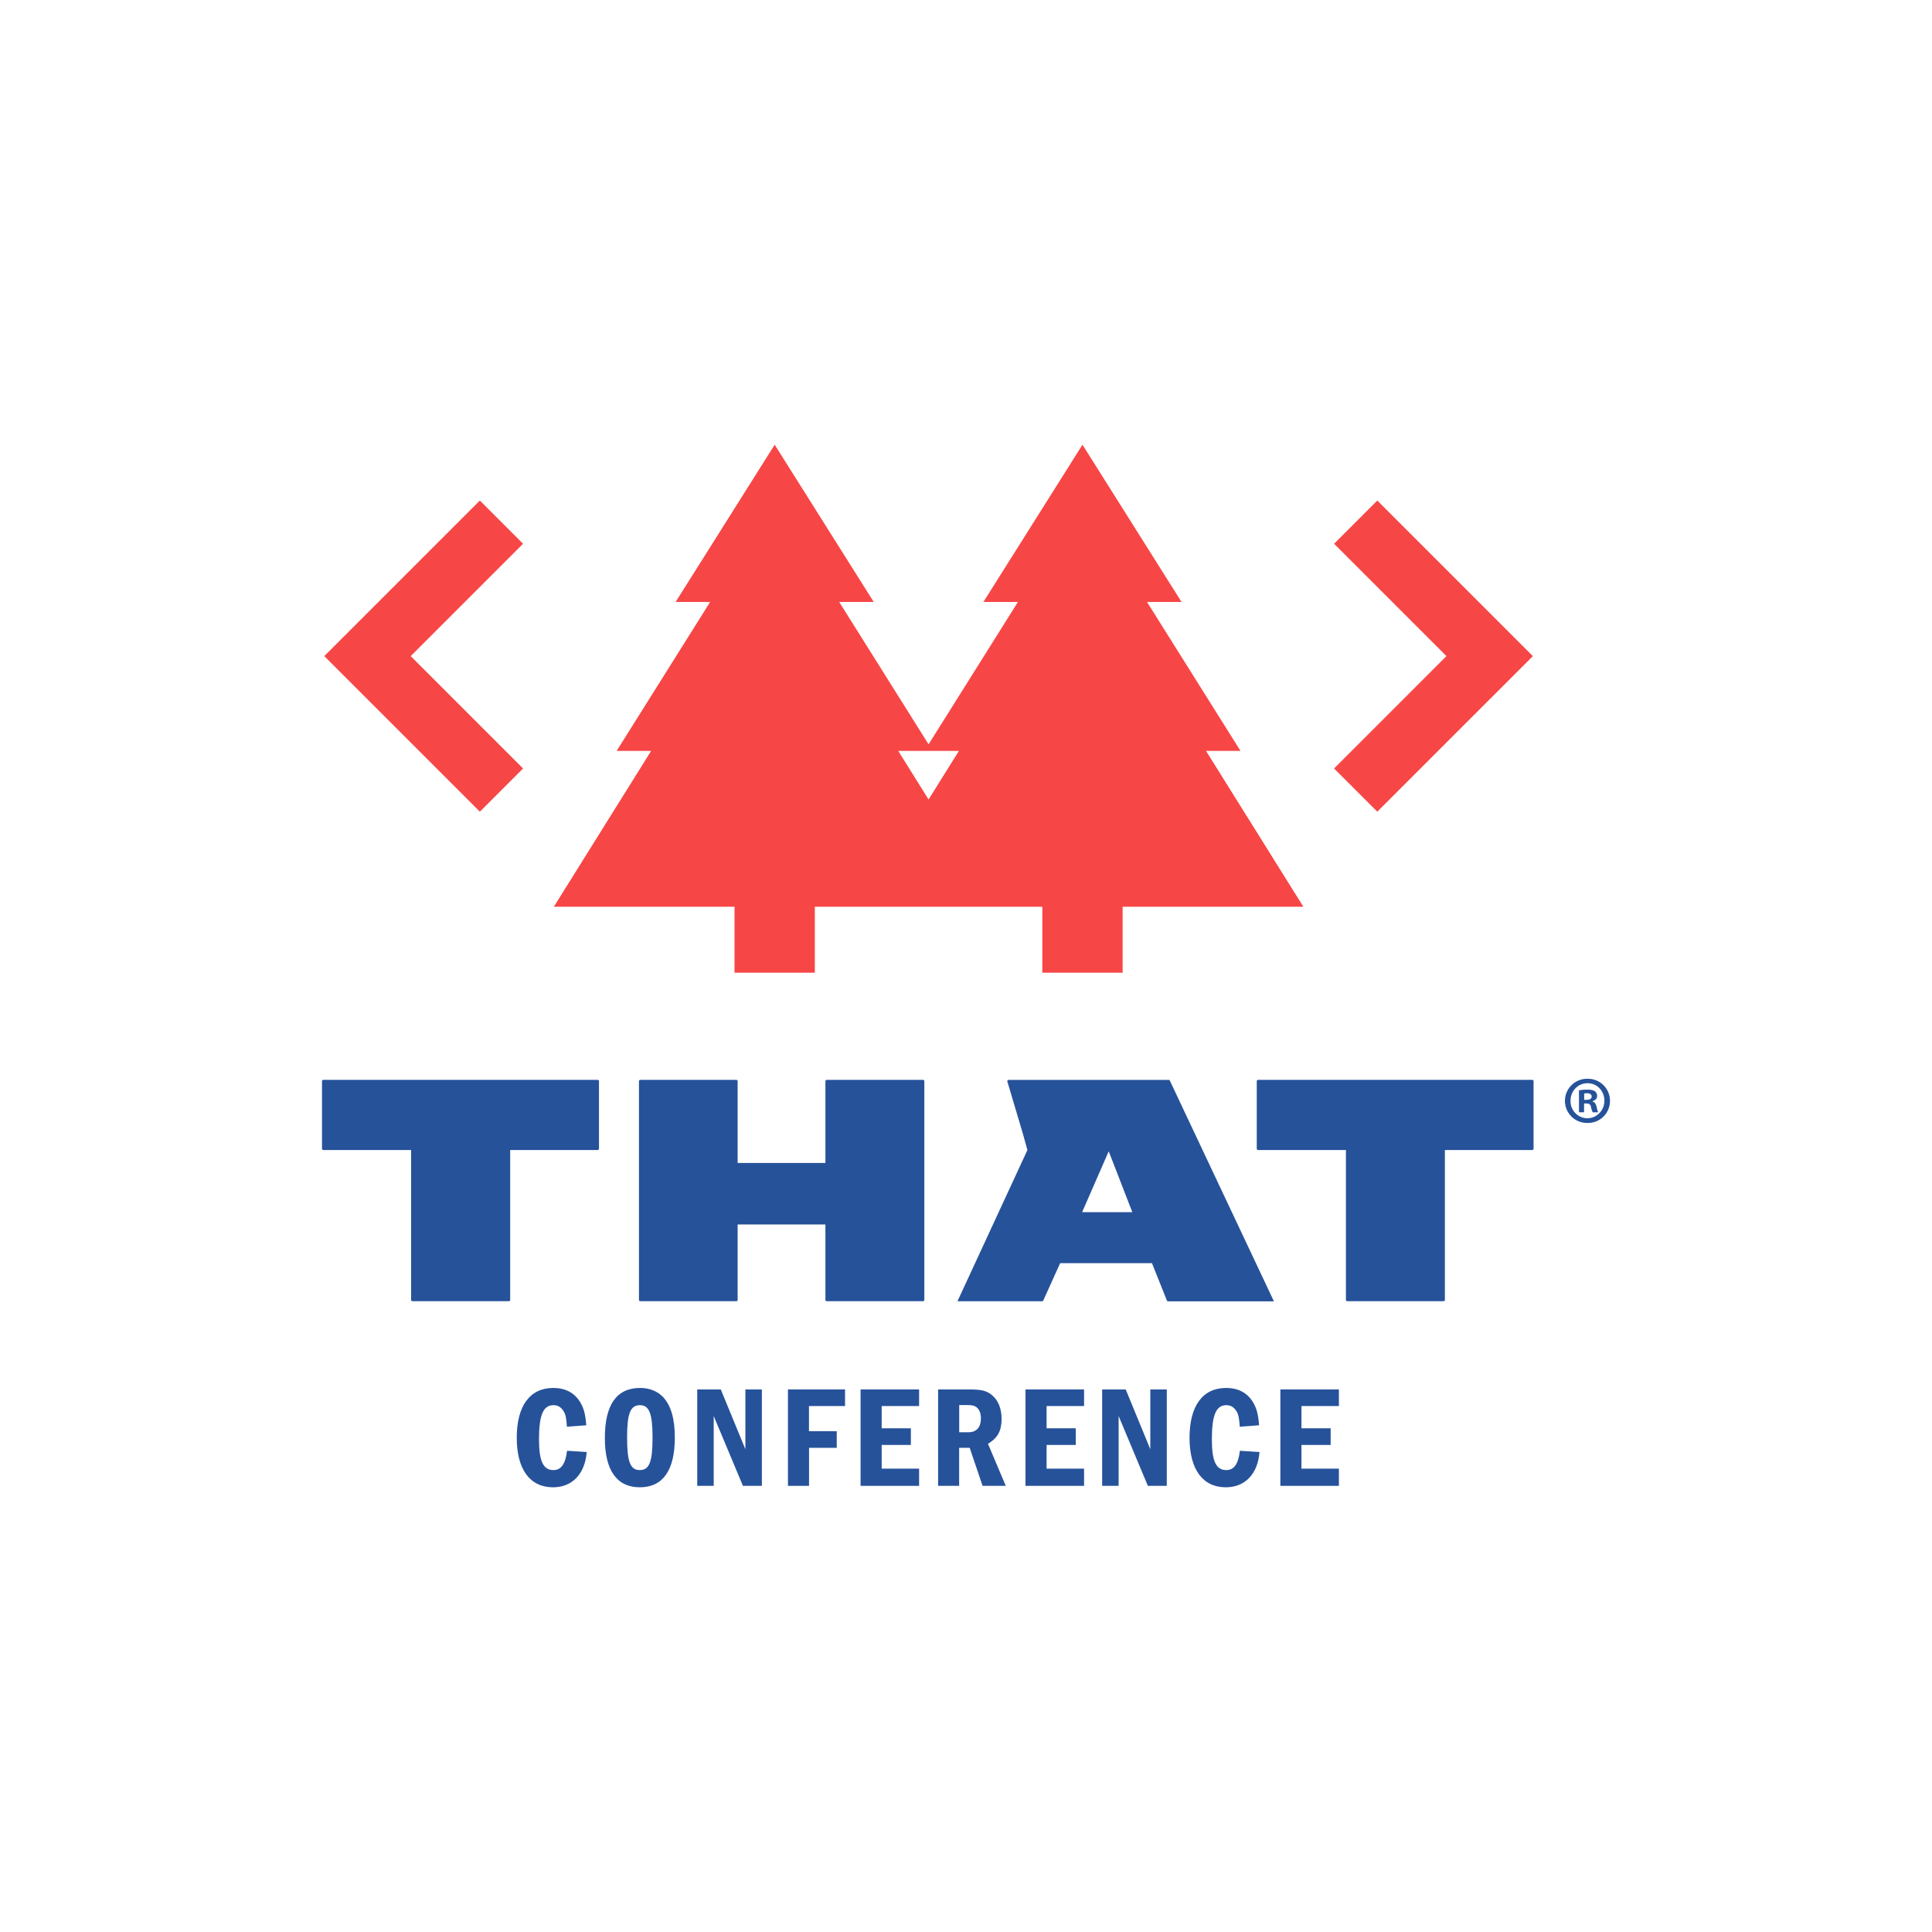
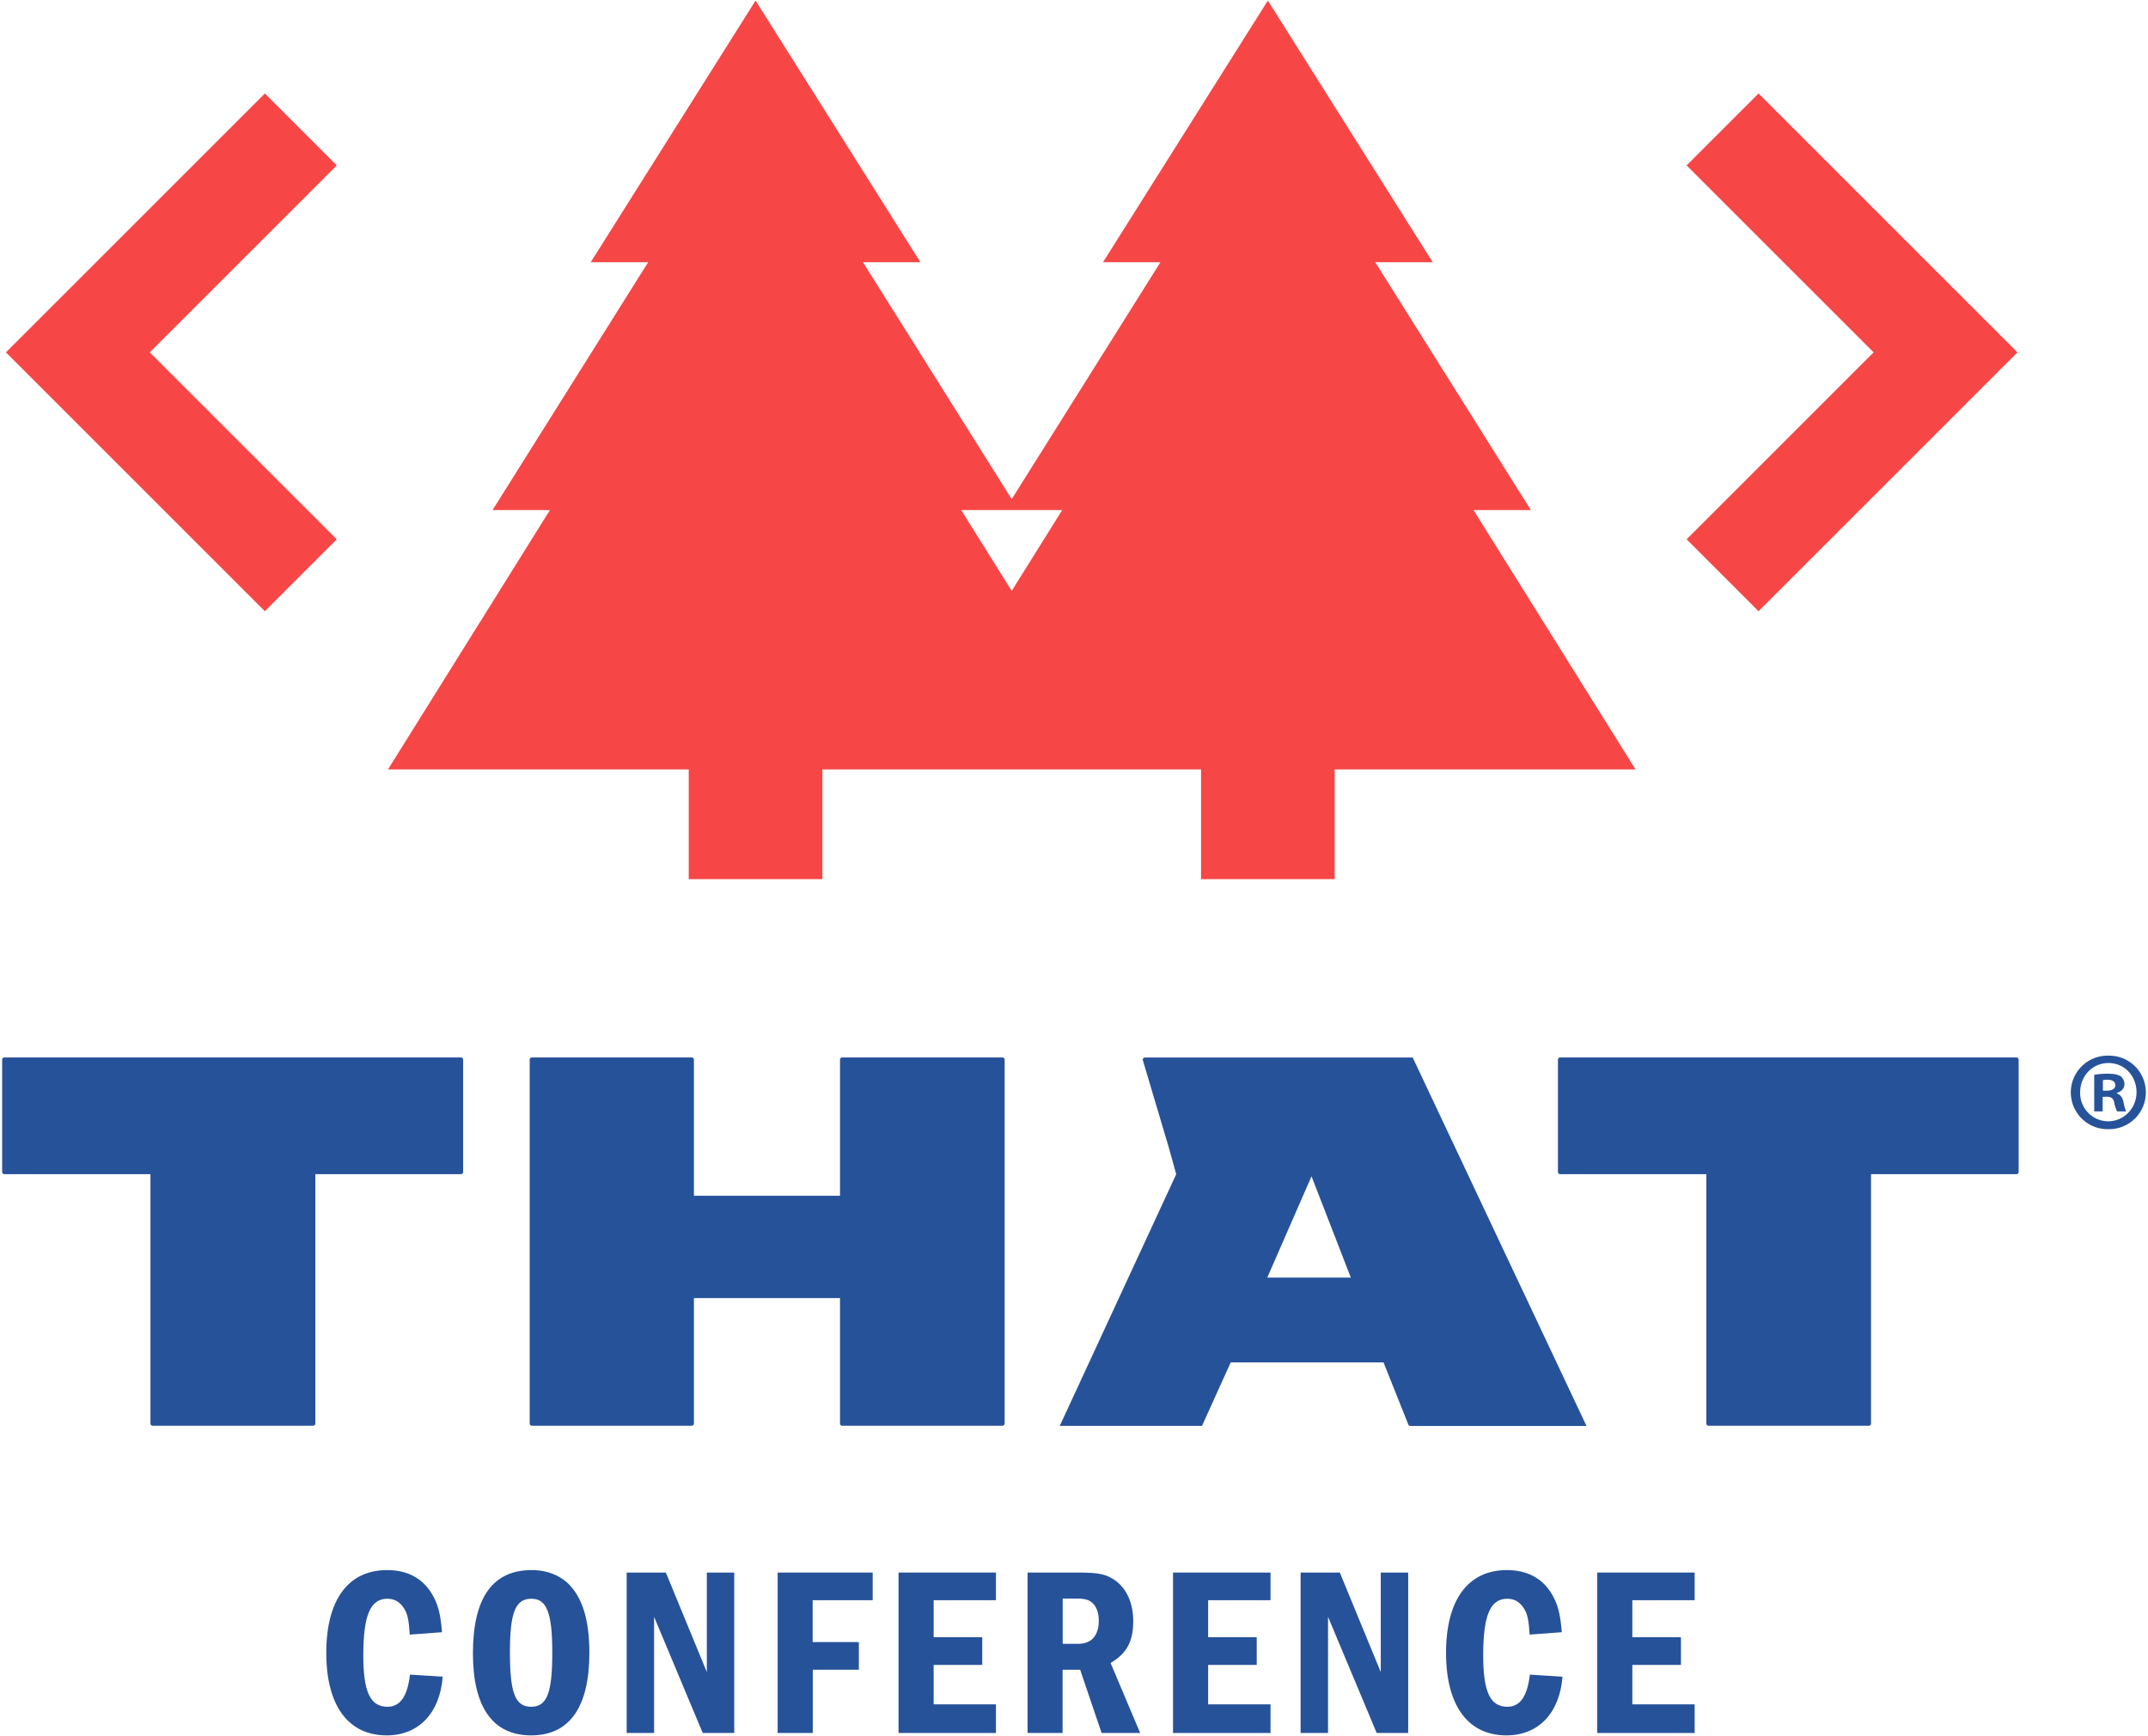
- <svg xmlns="http://www.w3.org/2000/svg" id="Layer_1" data-name="Layer 1" viewBox="0 0 1500 1500">
-   <defs>
-     <style>.cls-1{fill:#26529a;}.cls-2{fill:#f74646;}</style>
-   </defs>
-   <path class="cls-1" d="M396.1,892.93v116.32a1,1,0,0,1-1.05,1H320.23a1,1,0,0,1-1.05-1V892.93a.08.08,0,0,0-.08-.07H251.05a1,1,0,0,1-1.05-1.05V839.45a1,1,0,0,1,1.05-1.05H464a1,1,0,0,1,1.05,1.05v52.36a1,1,0,0,1-1.05,1.05H396.17A.07.07,0,0,0,396.1,892.93Z" />
-   <path class="cls-1" d="M640.85,1009.25v-58.5a.07.07,0,0,0-.08-.07h-68a.07.07,0,0,0-.07.07v58.5a1,1,0,0,1-1.05,1H497.09a1,1,0,0,1-1-1V839.45a1,1,0,0,1,1-1.05h74.56a1,1,0,0,1,1.05,1.05v63.41a.07.07,0,0,0,.07.07h68a.07.07,0,0,0,.08-.07V839.45a1,1,0,0,1,1-1.05h74.8a1,1,0,0,1,1,1.05v169.8a1,1,0,0,1-1,1H641.9A1,1,0,0,1,640.85,1009.25Z" />
-   <path class="cls-1" d="M1121.8,892.93v116.32a1,1,0,0,1-1,1h-74.82a1,1,0,0,1-1-1V892.93a.07.07,0,0,0-.07-.07H976.75a1,1,0,0,1-1-1.05V839.45a1,1,0,0,1,1-1.05h212.91a1,1,0,0,1,1,1.05v52.36a1,1,0,0,1-1,1.05h-67.78A.08.08,0,0,0,1121.8,892.93Z" />
-   <path class="cls-1" d="M989,1010.2l-81-171.76a.1.1,0,0,0-.07,0H783.1a1,1,0,0,0-1.05,1.05l12.24,41.17,3.39,12.24L743.41,1010.2a.07.07,0,0,0,.06.1h66.18a.08.08,0,0,0,.07,0l13.38-29.6a.08.08,0,0,1,.07,0h71.15a.08.08,0,0,1,.07,0l11.57,29a1.05,1.05,0,0,0,1,.66h82A.07.07,0,0,0,989,1010.2ZM879,941.12H840.26a.07.07,0,0,1-.06-.1l20.53-47a.07.07,0,0,1,.13,0l18.23,47A.07.07,0,0,1,879,941.12Z" />
-   <path class="cls-1" d="M455.52,1127.35c-1.33,17-11.21,27.38-26.15,27.38-18,0-28.17-14-28.17-38.51,0-24.68,10.2-38.62,28.38-38.62,9.34,0,16.41,3.73,20.79,10.92,2.92,4.7,4.14,9.52,4.82,18.07l-15.05,1.11c-.43-6.5-.9-9.09-2.34-11.67-1.9-3.38-4.62-5.06-8.08-5.06-8,0-11.24,7.75-11.24,26.5,0,17,3.27,23.9,11.24,23.9,5.93,0,9.31-4.71,10.53-15Z" />
-   <path class="cls-1" d="M514.93,1084.79c6.07,6.64,9,16.74,9,31.43,0,25.39-9.31,38.51-27.16,38.51s-27.16-13.12-27.16-38.26q0-38.91,27.49-38.87C504.26,1077.6,510.68,1080.19,514.93,1084.79ZM486.87,1116c0,19,2.48,25.37,9.88,25.37s9.88-6.4,9.88-25.26c0-18.61-2.59-25.14-9.77-25.14C489.46,1091,486.87,1097.25,486.87,1116Z" />
-   <path class="cls-1" d="M559.61,1078.75l19.11,46.45v-46.45h12.79v74.86h-14.7l-22.69-54.21v54.21H541.33v-74.86Z" />
-   <path class="cls-1" d="M656.09,1078.75v12.9h-28v19.54h21.55v12.9H628.14v29.52H611.76v-74.86Z" />
-   <path class="cls-1" d="M713.59,1078.75v12.9H684.53v17.28H707.2v12.92H684.53v18.4h29.06v13.36H668.15v-74.86Z" />
-   <path class="cls-1" d="M751.8,1078.75c10.1,0,13.37.79,17.75,3.92,5.17,3.91,8.08,10.55,8.08,18.75,0,9.52-3,15-10.56,19.54l13.8,32.65h-18l-10-29.52h-8.19v29.52H728.34v-74.86ZM744.73,1112h7.18c6.29,0,9.66-3.84,9.66-10.89,0-3.59-1.11-6.64-3.26-8.44-1.44-1.22-3.49-1.79-7.08-1.79h-6.5Z" />
-   <path class="cls-1" d="M841.67,1078.75v12.9h-29.1v17.28h22.67v12.92H812.57v18.4h29.1v13.36H796.19v-74.86Z" />
-   <path class="cls-1" d="M874,1078.75l19.1,46.45v-46.45h12.79v74.86H891.2l-22.7-54.21v54.21H855.71v-74.86Z" />
-   <path class="cls-1" d="M977.88,1127.35c-1.34,17-11.22,27.38-26.16,27.38-18,0-28.17-14-28.17-38.51,0-24.68,10.21-38.62,28.39-38.62,9.33,0,16.41,3.73,20.79,10.92,2.91,4.7,4.14,9.52,4.82,18.07l-15,1.11c-.44-6.5-.9-9.09-2.34-11.67-1.91-3.38-4.63-5.06-8.08-5.06-8,0-11.24,7.75-11.24,26.5,0,17,3.26,23.9,11.24,23.9,5.93,0,9.3-4.71,10.53-15Z" />
-   <path class="cls-1" d="M1039.52,1078.75v12.9h-29.07v17.28h22.67v12.92h-22.67v18.4h29.07v13.36H994.07v-74.86Z" />
-   <path class="cls-1" d="M1250,854.63a17.11,17.11,0,0,1-17.44,17.24,17.16,17.16,0,1,1,0-34.31A17.09,17.09,0,0,1,1250,854.63Zm-30.66,0a13.24,13.24,0,0,0,10.16,13.24c8.61,2,16.55-5,16.15-13.87-.34-7.24-5.75-13-13.09-13C1225,841,1219.34,847.14,1219.34,854.63Zm10.35,8.94h-3.64a.15.15,0,0,1-.14-.15v-16.8a.13.13,0,0,1,.11-.14,36.76,36.76,0,0,1,6.42-.5c3.2,0,4.68.52,5.92,1.27h0A4.69,4.69,0,0,1,1240,851c0,1.88-1.45,3.33-3.53,3.94v.23c1.68.61,2.61,1.85,3.13,4.13a16.19,16.19,0,0,0,1.12,4.08.15.15,0,0,1-.13.21h-3.93a.16.16,0,0,1-.12-.06,16.26,16.26,0,0,1-1.31-4.11c-.32-1.88-1.36-2.69-3.53-2.69H1230a.15.15,0,0,0-.14.15v6.56A.15.15,0,0,1,1229.69,863.57Zm.27-9.81a.14.14,0,0,0,.14.14h1.74c2.16,0,3.93-.75,3.93-2.51,0-1.56-1.13-2.6-3.65-2.6a8.61,8.61,0,0,0-2.06.2.13.13,0,0,0-.1.14Z" />
-   <path class="cls-2" d="M963.12,583,890.53,467.36h26.8l-76.9-122.09L763.52,467.36h26.8L720.94,577.9,651.56,467.36h26.8l-76.9-122.09L524.55,467.36h26.8L478.76,583h26.77L430,704H570.28v51.21h62.35V704H809.26v51.21H871.6V704h140.33L936.36,583Zm-265.74,0H744.5l-23.56,37.71Z" />
-   <polygon class="cls-2" points="372.55 388.62 285.32 475.86 251.77 509.41 285.32 542.96 372.55 630.19 406.1 596.64 318.87 509.41 406.1 422.18 372.55 388.62" />
-   <polygon class="cls-2" points="1156.56 475.86 1069.33 388.62 1035.78 422.18 1123.01 509.41 1035.78 596.64 1069.33 630.19 1156.56 542.96 1190.12 509.41 1156.56 475.86" />
+ <svg xmlns="http://www.w3.org/2000/svg" width="1002px" height="810px" viewBox="0 0 1002 810" version="1.1">
+   <g id="Page-1" stroke="none" stroke-width="1" fill="none" fill-rule="evenodd">
+     <g id="THATConference">
+       <path d="M147.1,547.93 L147.1,664.25 C147.1,664.524 146.988,664.786 146.79,664.975 C146.591,665.164 146.324,665.264 146.05,665.25 L71.23,665.25 C70.956,665.264 70.689,665.164 70.49,664.975 C70.292,664.786 70.18,664.524 70.18,664.25 L70.18,547.93 C70.175,547.89 70.141,547.86 70.1,547.86 L2.05,547.86 C1.767,547.875 1.492,547.769 1.292,547.568 C1.091,547.368 0.985,547.093 1,546.81 L1,494.45 C0.985,494.167 1.091,493.892 1.292,493.692 C1.492,493.491 1.767,493.385 2.05,493.4 L215,493.4 C215.283,493.385 215.558,493.491 215.758,493.692 C215.959,493.892 216.065,494.167 216.05,494.45 L216.05,546.81 C216.065,547.093 215.959,547.368 215.758,547.568 C215.558,547.769 215.283,547.875 215,547.86 L147.17,547.86 C147.131,547.86 147.1,547.891 147.1,547.93 Z" id="Path" fill="#26529A" />
+       <path d="M391.85,664.25 L391.85,605.75 C391.85,605.73 391.841,605.71 391.826,605.697 C391.811,605.683 391.79,605.677 391.77,605.68 L323.77,605.68 C323.731,605.68 323.7,605.711 323.7,605.75 L323.7,664.25 C323.7,664.524 323.588,664.786 323.39,664.975 C323.191,665.164 322.924,665.264 322.65,665.25 L248.09,665.25 C247.538,665.25 247.09,664.802 247.09,664.25 L247.09,494.45 C247.076,494.176 247.176,493.909 247.365,493.71 C247.554,493.512 247.816,493.4 248.09,493.4 L322.65,493.4 C322.933,493.385 323.208,493.491 323.408,493.692 C323.609,493.892 323.715,494.167 323.7,494.45 L323.7,557.86 C323.7,557.899 323.731,557.93 323.77,557.93 L391.77,557.93 C391.79,557.933 391.811,557.927 391.826,557.913 C391.841,557.9 391.85,557.88 391.85,557.86 L391.85,494.45 C391.836,494.176 391.936,493.909 392.125,493.71 C392.314,493.512 392.576,493.4 392.85,493.4 L467.65,493.4 C467.924,493.4 468.186,493.512 468.375,493.71 C468.564,493.909 468.664,494.176 468.65,494.45 L468.65,664.25 C468.65,664.802 468.202,665.25 467.65,665.25 L392.9,665.25 C392.626,665.264 392.359,665.164 392.16,664.975 C391.962,664.786 391.85,664.524 391.85,664.25 Z" id="Path" fill="#26529A" />
+       <path d="M872.8,547.93 L872.8,664.25 C872.8,664.802 872.352,665.25 871.8,665.25 L796.98,665.25 C796.428,665.25 795.98,664.802 795.98,664.25 L795.98,547.93 C795.98,547.891 795.949,547.86 795.91,547.86 L727.75,547.86 C727.476,547.86 727.214,547.748 727.025,547.55 C726.836,547.351 726.736,547.084 726.75,546.81 L726.75,494.45 C726.736,494.176 726.836,493.909 727.025,493.71 C727.214,493.512 727.476,493.4 727.75,493.4 L940.66,493.4 C940.934,493.4 941.196,493.512 941.385,493.71 C941.574,493.909 941.674,494.176 941.66,494.45 L941.66,546.81 C941.674,547.084 941.574,547.351 941.385,547.55 C941.196,547.748 940.934,547.86 940.66,547.86 L872.88,547.86 C872.839,547.86 872.805,547.89 872.8,547.93 Z" id="Path" fill="#26529A" />
+       <path d="M740,665.2 L659,493.44 C658.977,493.432 658.953,493.432 658.93,493.44 L534.1,493.44 C533.817,493.425 533.542,493.531 533.342,493.732 C533.141,493.932 533.035,494.207 533.05,494.49 L545.29,535.66 L548.68,547.9 L494.41,665.2 C494.4,665.221 494.401,665.246 494.413,665.266 C494.425,665.286 494.447,665.299 494.47,665.3 L560.65,665.3 C560.672,665.311 560.698,665.311 560.72,665.3 L574.1,635.7 C574.122,635.689 574.148,635.689 574.17,635.7 L645.32,635.7 C645.342,635.689 645.368,635.689 645.39,635.7 L656.96,664.7 C657.123,665.107 657.522,665.37 657.96,665.36 L739.96,665.36 C740.004,665.371 740.049,665.344 740.06,665.3 C740.071,665.256 740.044,665.211 740,665.2 Z M630,596.12 L591.26,596.12 C591.237,596.119 591.215,596.106 591.203,596.086 C591.191,596.066 591.19,596.041 591.2,596.02 L611.73,549.02 C611.741,548.993 611.766,548.976 611.795,548.976 C611.824,548.976 611.849,548.993 611.86,549.02 L630.09,596.02 C630.107,596.046 630.104,596.081 630.083,596.104 C630.062,596.127 630.028,596.134 630,596.12 Z" id="Shape" fill="#26529A" fill-rule="nonzero" />
+       <path d="M206.52,782.35 C205.19,799.35 195.31,809.73 180.37,809.73 C162.37,809.73 152.2,795.73 152.2,771.22 C152.2,746.54 162.4,732.6 180.58,732.6 C189.92,732.6 196.99,736.33 201.37,743.52 C204.29,748.22 205.51,753.04 206.19,761.59 L191.14,762.7 C190.71,756.2 190.24,753.61 188.8,751.03 C186.9,747.65 184.18,745.97 180.72,745.97 C172.72,745.97 169.48,753.72 169.48,772.47 C169.48,789.47 172.75,796.37 180.72,796.37 C186.65,796.37 190.03,791.66 191.25,781.37 L206.52,782.35 Z" id="Path" fill="#26529A" />
+       <path d="M265.93,739.79 C272,746.43 274.93,756.53 274.93,771.22 C274.93,796.61 265.62,809.73 247.77,809.73 C229.92,809.73 220.61,796.61 220.61,771.47 C220.61,745.53 229.773,732.573 248.1,732.6 C255.26,732.6 261.68,735.19 265.93,739.79 Z M237.87,771 C237.87,790 240.35,796.37 247.75,796.37 C255.15,796.37 257.63,789.97 257.63,771.11 C257.63,752.5 255.04,745.97 247.86,745.97 C240.46,746 237.87,752.25 237.87,771 Z" id="Shape" fill="#26529A" fill-rule="nonzero" />
+       <polygon id="Path" fill="#26529A" points="310.61 733.75 329.72 780.2 329.72 733.75 342.51 733.75 342.51 808.61 327.81 808.61 305.12 754.4 305.12 808.61 292.33 808.61 292.33 733.75" />
+       <polygon id="Path" fill="#26529A" points="407.09 733.75 407.09 746.65 379.09 746.65 379.09 766.19 400.64 766.19 400.64 779.09 379.14 779.09 379.14 808.61 362.76 808.61 362.76 733.75" />
+       <polygon id="Path" fill="#26529A" points="464.59 733.75 464.59 746.65 435.53 746.65 435.53 763.93 458.2 763.93 458.2 776.85 435.53 776.85 435.53 795.25 464.59 795.25 464.59 808.61 419.15 808.61 419.15 733.75" />
+       <path d="M502.8,733.75 C512.9,733.75 516.17,734.54 520.55,737.67 C525.72,741.58 528.63,748.22 528.63,756.42 C528.63,765.94 525.63,771.42 518.07,775.96 L531.87,808.61 L513.87,808.61 L503.87,779.09 L495.68,779.09 L495.68,808.61 L479.34,808.61 L479.34,733.75 L502.8,733.75 Z M495.73,767 L502.91,767 C509.2,767 512.57,763.16 512.57,756.11 C512.57,752.52 511.46,749.47 509.31,747.67 C507.87,746.45 505.82,745.88 502.23,745.88 L495.73,745.88 L495.73,767 Z" id="Shape" fill="#26529A" fill-rule="nonzero" />
+       <polygon id="Path" fill="#26529A" points="592.67 733.75 592.67 746.65 563.57 746.65 563.57 763.93 586.24 763.93 586.24 776.85 563.57 776.85 563.57 795.25 592.67 795.25 592.67 808.61 547.19 808.61 547.19 733.75" />
+       <polygon id="Path" fill="#26529A" points="625 733.75 644.1 780.2 644.1 733.75 656.89 733.75 656.89 808.61 642.2 808.61 619.5 754.4 619.5 808.61 606.71 808.61 606.71 733.75" />
+       <path d="M728.88,782.35 C727.54,799.35 717.66,809.73 702.72,809.73 C684.72,809.73 674.55,795.73 674.55,771.22 C674.55,746.54 684.76,732.6 702.94,732.6 C712.27,732.6 719.35,736.33 723.73,743.52 C726.64,748.22 727.87,753.04 728.55,761.59 L713.55,762.7 C713.11,756.2 712.65,753.61 711.21,751.03 C709.3,747.65 706.58,745.97 703.13,745.97 C695.13,745.97 691.89,753.72 691.89,772.47 C691.89,789.47 695.15,796.37 703.13,796.37 C709.06,796.37 712.43,791.66 713.66,781.37 L728.88,782.35 Z" id="Path" fill="#26529A" />
+       <polygon id="Path" fill="#26529A" points="790.52 733.75 790.52 746.65 761.45 746.65 761.45 763.93 784.12 763.93 784.12 776.85 761.45 776.85 761.45 795.25 790.52 795.25 790.52 808.61 745.07 808.61 745.07 733.75" />
+       <path d="M1001,509.63 C1001.036,514.248 999.204,518.685 995.919,521.931 C992.635,525.178 988.177,526.959 983.56,526.87 C977.332,527.02 971.512,523.784 968.354,518.414 C965.196,513.045 965.196,506.385 968.354,501.016 C971.512,495.646 977.332,492.41 983.56,492.56 C988.149,492.466 992.584,494.222 995.864,497.433 C999.145,500.644 1000.996,505.04 1001,509.63 Z M970.34,509.63 C970.169,515.891 974.408,521.415 980.5,522.87 C989.11,524.87 997.05,517.87 996.65,509 C996.31,501.76 990.9,496 983.56,496 C976,496 970.34,502.14 970.34,509.63 Z M980.69,518.57 L977.05,518.57 C976.971,518.565 976.91,518.499 976.91,518.42 L976.91,501.62 C976.904,501.552 976.952,501.49 977.02,501.48 C979.141,501.126 981.289,500.959 983.44,500.98 C986.64,500.98 988.12,501.5 989.36,502.25 C990.452,503.183 991.056,504.565 991,506 C991,507.88 989.55,509.33 987.47,509.94 L987.47,510.17 C989.15,510.78 990.08,512.02 990.6,514.3 C990.793,515.703 991.17,517.075 991.72,518.38 C991.74,518.425 991.736,518.477 991.71,518.519 C991.684,518.561 991.639,518.588 991.59,518.59 L987.66,518.59 C987.613,518.589 987.569,518.567 987.54,518.53 C986.923,517.224 986.482,515.842 986.23,514.42 C985.91,512.54 984.87,511.73 982.7,511.73 L981,511.73 C980.921,511.735 980.86,511.801 980.86,511.88 L980.86,518.44 C980.855,518.48 980.834,518.516 980.802,518.541 C980.77,518.565 980.73,518.576 980.69,518.57 Z M980.96,508.76 C980.96,508.797 980.975,508.833 981.001,508.859 C981.027,508.885 981.063,508.9 981.1,508.9 L982.84,508.9 C985,508.9 986.77,508.15 986.77,506.39 C986.77,504.83 985.64,503.79 983.12,503.79 C982.428,503.774 981.736,503.841 981.06,503.99 C980.996,504.005 980.953,504.065 980.96,504.13 L980.96,508.76 Z" id="Shape" fill="#26529A" fill-rule="nonzero" />
+       <path d="M714.12,238 L641.53,122.36 L668.33,122.36 L591.43,0.27 L514.52,122.36 L541.32,122.36 L471.94,232.9 L402.56,122.36 L429.36,122.36 L352.46,0.27 L275.55,122.36 L302.35,122.36 L229.76,238 L256.53,238 L181,359 L321.28,359 L321.28,410.21 L383.63,410.21 L383.63,359 L560.26,359 L560.26,410.21 L622.6,410.21 L622.6,359 L762.93,359 L687.36,238 L714.12,238 Z M448.38,238 L495.5,238 L471.94,275.71 L448.38,238 Z" id="Shape" fill="#F74646" fill-rule="nonzero" />
+       <polygon id="Path" fill="#F74646" points="123.55 43.62 36.32 130.86 2.77 164.41 36.32 197.96 123.55 285.19 157.1 251.64 69.87 164.41 157.1 77.18" />
+       <polygon id="Path" fill="#F74646" points="907.56 130.86 820.33 43.62 786.78 77.18 874.01 164.41 786.78 251.64 820.33 285.19 907.56 197.96 941.12 164.41" />
+     </g>
+   </g>
</svg>
